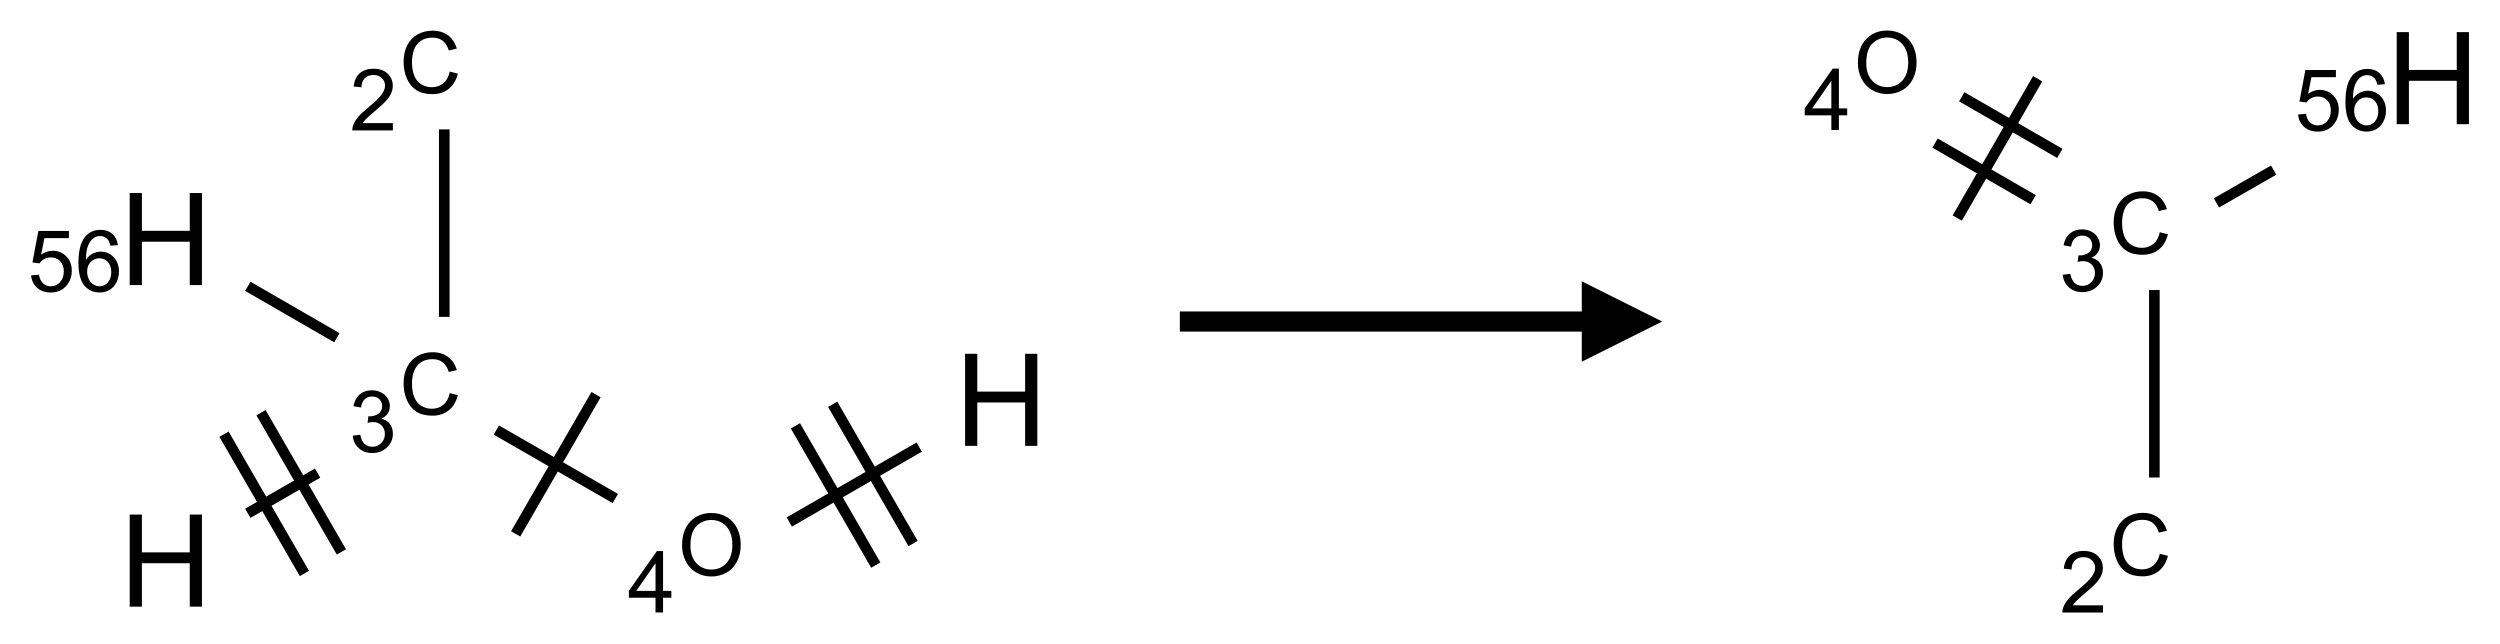
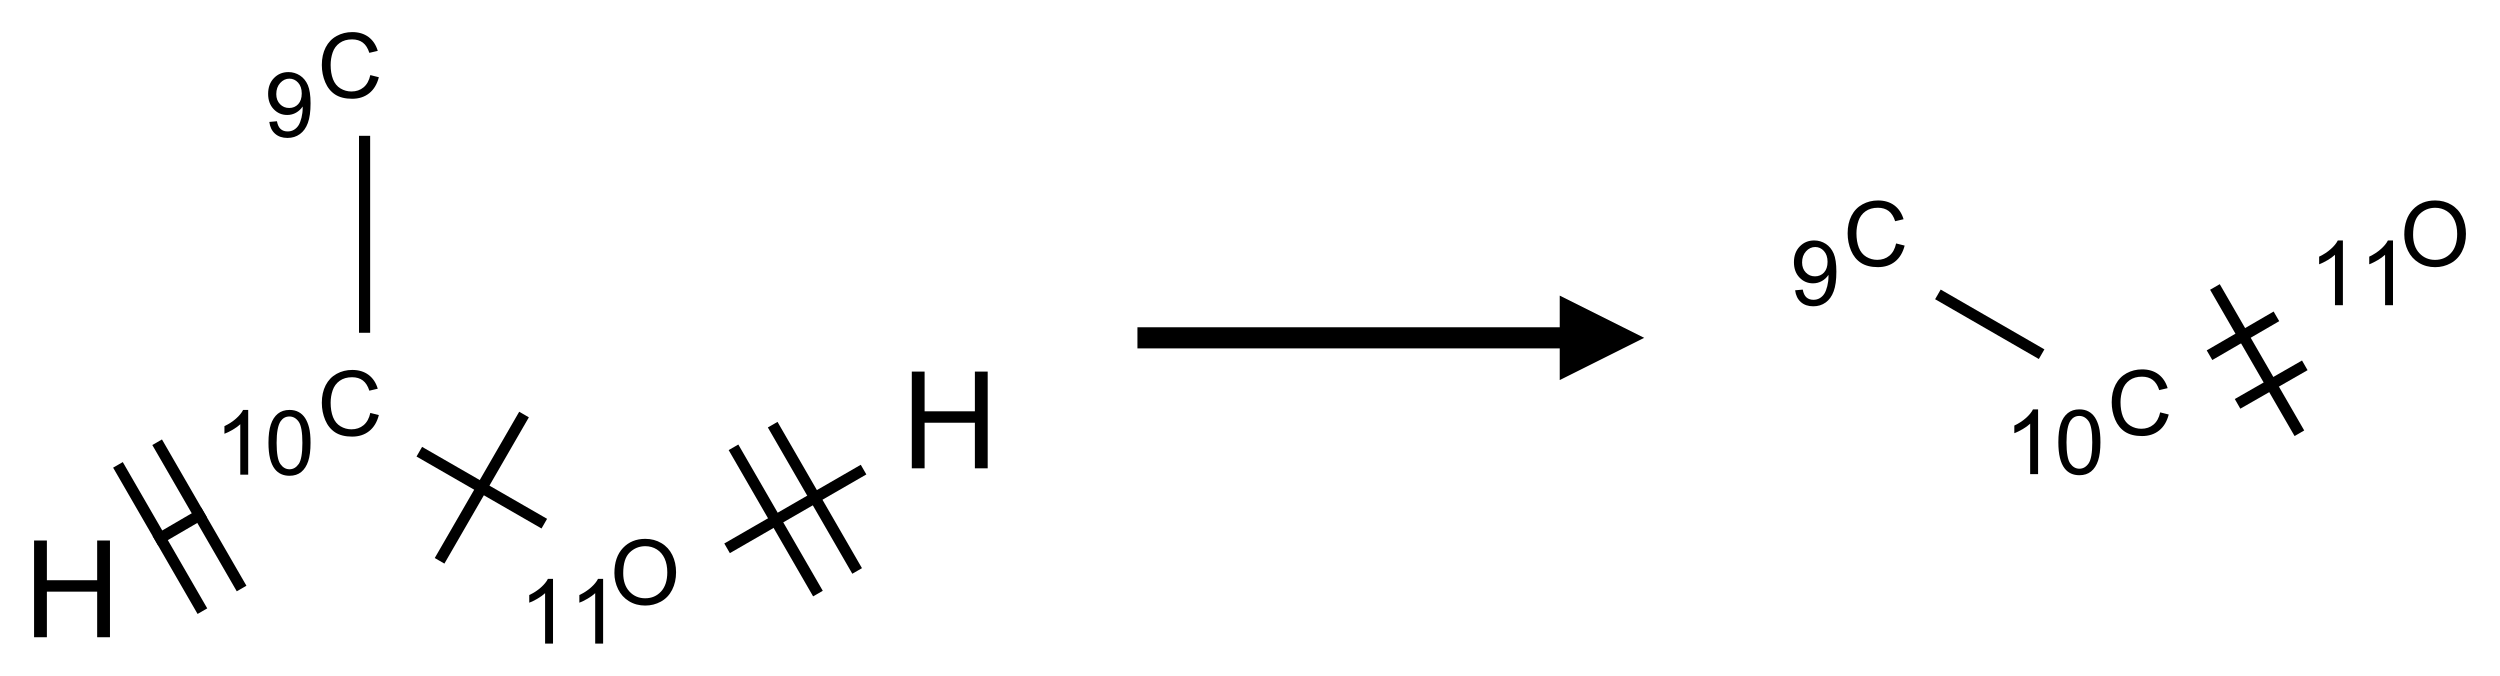
- <svg xmlns="http://www.w3.org/2000/svg" xmlns:xlink="http://www.w3.org/1999/xlink" width="311" height="80" viewBox="0 0 311 80">
+ <svg xmlns="http://www.w3.org/2000/svg" xmlns:xlink="http://www.w3.org/1999/xlink" width="296" height="80" viewBox="0 0 296 80">
  <defs>
    <g>
      <g id="glyph-0-0">
        <path d="M 2 0 L 2 -10 L 10 -10 L 10 0 Z M 2.25 -0.25 L 9.75 -0.25 L 9.75 -9.75 L 2.25 -9.75 Z M 2.25 -0.25 " />
      </g>
      <g id="glyph-0-1">
        <path d="M 1.281 0 L 1.281 -11.453 L 2.797 -11.453 L 2.797 -6.75 L 8.75 -6.75 L 8.75 -11.453 L 10.266 -11.453 L 10.266 0 L 8.75 0 L 8.75 -5.398 L 2.797 -5.398 L 2.797 0 Z M 1.281 0 " />
      </g>
      <g id="glyph-1-0">
        <path d="M 1.332 0 L 1.332 -6.668 L 6.668 -6.668 L 6.668 0 Z M 1.5 -0.168 L 6.5 -0.168 L 6.5 -6.5 L 1.5 -6.5 Z M 1.5 -0.168 " />
      </g>
      <g id="glyph-1-1">
        <path d="M 6.27 -2.676 L 7.281 -2.422 C 7.07 -1.594 6.688 -0.961 6.137 -0.523 C 5.586 -0.086 4.914 0.129 4.121 0.129 C 3.297 0.129 2.629 -0.039 2.113 -0.371 C 1.598 -0.707 1.203 -1.191 0.934 -1.828 C 0.664 -2.465 0.531 -3.145 0.531 -3.875 C 0.531 -4.672 0.684 -5.363 0.988 -5.957 C 1.293 -6.547 1.723 -6.996 2.285 -7.305 C 2.844 -7.613 3.461 -7.766 4.137 -7.766 C 4.898 -7.766 5.543 -7.57 6.062 -7.184 C 6.582 -6.793 6.945 -6.246 7.152 -5.543 L 6.156 -5.309 C 5.98 -5.863 5.723 -6.266 5.387 -6.52 C 5.051 -6.773 4.625 -6.902 4.113 -6.902 C 3.527 -6.902 3.039 -6.762 2.645 -6.48 C 2.25 -6.199 1.973 -5.82 1.812 -5.348 C 1.652 -4.871 1.574 -4.383 1.574 -3.879 C 1.574 -3.23 1.668 -2.664 1.855 -2.18 C 2.047 -1.695 2.34 -1.332 2.738 -1.094 C 3.137 -0.855 3.57 -0.734 4.035 -0.734 C 4.602 -0.734 5.082 -0.898 5.473 -1.223 C 5.867 -1.551 6.133 -2.035 6.27 -2.676 Z M 6.27 -2.676 " />
      </g>
      <g id="glyph-1-2">
-         <path d="M 0.449 -2.016 L 1.387 -2.141 C 1.492 -1.609 1.676 -1.227 1.934 -0.992 C 2.191 -0.758 2.508 -0.641 2.879 -0.641 C 3.32 -0.641 3.695 -0.793 3.996 -1.098 C 4.301 -1.402 4.453 -1.781 4.453 -2.234 C 4.453 -2.664 4.312 -3.02 4.031 -3.301 C 3.75 -3.578 3.391 -3.719 2.957 -3.719 C 2.781 -3.719 2.562 -3.684 2.297 -3.613 L 2.402 -4.438 C 2.465 -4.43 2.516 -4.426 2.551 -4.426 C 2.949 -4.426 3.312 -4.531 3.629 -4.738 C 3.949 -4.949 4.109 -5.27 4.109 -5.703 C 4.109 -6.047 3.992 -6.332 3.762 -6.559 C 3.527 -6.785 3.227 -6.895 2.859 -6.895 C 2.496 -6.895 2.191 -6.781 1.949 -6.551 C 1.707 -6.324 1.547 -5.98 1.48 -5.52 L 0.543 -5.688 C 0.656 -6.316 0.918 -6.805 1.324 -7.148 C 1.73 -7.492 2.234 -7.668 2.84 -7.668 C 3.254 -7.668 3.641 -7.578 3.988 -7.398 C 4.34 -7.219 4.609 -6.977 4.793 -6.668 C 4.98 -6.359 5.074 -6.031 5.074 -5.684 C 5.074 -5.352 4.984 -5.051 4.809 -4.781 C 4.629 -4.512 4.367 -4.297 4.02 -4.137 C 4.473 -4.031 4.824 -3.816 5.074 -3.488 C 5.324 -3.16 5.449 -2.75 5.449 -2.254 C 5.449 -1.59 5.203 -1.023 4.719 -0.559 C 4.234 -0.098 3.617 0.137 2.875 0.137 C 2.203 0.137 1.648 -0.062 1.207 -0.465 C 0.762 -0.863 0.512 -1.379 0.449 -2.016 Z M 0.449 -2.016 " />
+         <path d="M 3.973 0 L 3.035 0 L 3.035 -5.973 C 2.809 -5.758 2.516 -5.543 2.148 -5.328 C 1.781 -5.113 1.453 -4.953 1.16 -4.844 L 1.16 -5.75 C 1.684 -5.996 2.145 -6.297 2.535 -6.645 C 2.93 -6.996 3.207 -7.336 3.371 -7.668 L 3.973 -7.668 Z M 3.973 0 " />
      </g>
      <g id="glyph-1-3">
-         <path d="M 5.371 -0.902 L 5.371 0 L 0.324 0 C 0.316 -0.227 0.352 -0.441 0.434 -0.652 C 0.562 -0.996 0.766 -1.332 1.051 -1.668 C 1.332 -2 1.742 -2.387 2.277 -2.824 C 3.105 -3.504 3.668 -4.043 3.957 -4.441 C 4.25 -4.84 4.395 -5.215 4.395 -5.566 C 4.395 -5.938 4.262 -6.254 3.996 -6.508 C 3.73 -6.762 3.387 -6.891 2.957 -6.891 C 2.508 -6.891 2.145 -6.754 1.875 -6.484 C 1.605 -6.215 1.469 -5.84 1.465 -5.359 L 0.5 -5.457 C 0.566 -6.176 0.812 -6.727 1.246 -7.102 C 1.676 -7.477 2.254 -7.668 2.98 -7.668 C 3.711 -7.668 4.293 -7.465 4.719 -7.059 C 5.145 -6.652 5.359 -6.148 5.359 -5.547 C 5.359 -5.242 5.297 -4.941 5.172 -4.645 C 5.047 -4.352 4.84 -4.039 4.551 -3.715 C 4.262 -3.387 3.777 -2.938 3.105 -2.371 C 2.543 -1.898 2.18 -1.578 2.02 -1.41 C 1.859 -1.242 1.73 -1.07 1.625 -0.902 Z M 5.371 -0.902 " />
+         <path d="M 0.441 -3.766 C 0.441 -4.668 0.535 -5.395 0.723 -5.945 C 0.906 -6.496 1.184 -6.922 1.551 -7.219 C 1.918 -7.516 2.375 -7.668 2.934 -7.668 C 3.344 -7.668 3.703 -7.586 4.012 -7.418 C 4.32 -7.254 4.574 -7.016 4.777 -6.707 C 4.977 -6.395 5.137 -6.016 5.25 -5.57 C 5.363 -5.125 5.422 -4.523 5.422 -3.766 C 5.422 -2.871 5.328 -2.148 5.145 -1.598 C 4.961 -1.047 4.688 -0.621 4.32 -0.32 C 3.953 -0.02 3.492 0.129 2.934 0.129 C 2.195 0.129 1.617 -0.133 1.199 -0.66 C 0.695 -1.297 0.441 -2.332 0.441 -3.766 Z M 1.406 -3.766 C 1.406 -2.512 1.555 -1.68 1.848 -1.262 C 2.141 -0.848 2.5 -0.641 2.934 -0.641 C 3.363 -0.641 3.727 -0.848 4.02 -1.266 C 4.312 -1.684 4.457 -2.516 4.457 -3.766 C 4.457 -5.023 4.312 -5.859 4.02 -6.27 C 3.727 -6.684 3.359 -6.891 2.922 -6.891 C 2.492 -6.891 2.148 -6.707 1.891 -6.344 C 1.566 -5.879 1.406 -5.02 1.406 -3.766 Z M 1.406 -3.766 " />
      </g>
      <g id="glyph-1-4">
-         <path d="M 0.516 -3.719 C 0.516 -4.984 0.855 -5.977 1.535 -6.695 C 2.215 -7.414 3.094 -7.77 4.172 -7.77 C 4.875 -7.77 5.512 -7.602 6.078 -7.266 C 6.645 -6.93 7.074 -6.461 7.371 -5.855 C 7.668 -5.254 7.816 -4.57 7.816 -3.809 C 7.816 -3.035 7.66 -2.34 7.348 -1.73 C 7.035 -1.117 6.594 -0.656 6.02 -0.34 C 5.449 -0.027 4.828 0.129 4.168 0.129 C 3.449 0.129 2.805 -0.043 2.238 -0.391 C 1.672 -0.738 1.246 -1.211 0.953 -1.812 C 0.66 -2.414 0.516 -3.047 0.516 -3.719 Z M 1.559 -3.703 C 1.559 -2.781 1.805 -2.059 2.301 -1.527 C 2.793 -1 3.414 -0.734 4.16 -0.734 C 4.922 -0.734 5.547 -1 6.039 -1.535 C 6.531 -2.07 6.777 -2.828 6.777 -3.812 C 6.777 -4.434 6.672 -4.977 6.461 -5.441 C 6.25 -5.902 5.945 -6.262 5.539 -6.52 C 5.133 -6.773 4.68 -6.902 4.176 -6.902 C 3.461 -6.902 2.848 -6.656 2.332 -6.164 C 1.816 -5.672 1.559 -4.852 1.559 -3.703 Z M 1.559 -3.703 " />
+         <path d="M 0.582 -1.766 L 1.484 -1.848 C 1.562 -1.426 1.707 -1.117 1.922 -0.926 C 2.137 -0.734 2.414 -0.641 2.75 -0.641 C 3.039 -0.641 3.289 -0.707 3.508 -0.84 C 3.727 -0.973 3.902 -1.148 4.043 -1.367 C 4.18 -1.586 4.297 -1.887 4.391 -2.262 C 4.484 -2.637 4.531 -3.016 4.531 -3.406 C 4.531 -3.449 4.531 -3.512 4.527 -3.594 C 4.34 -3.297 4.082 -3.055 3.758 -2.867 C 3.434 -2.68 3.082 -2.59 2.703 -2.59 C 2.07 -2.59 1.535 -2.816 1.098 -3.277 C 0.66 -3.734 0.441 -4.34 0.441 -5.09 C 0.441 -5.863 0.672 -6.484 1.129 -6.957 C 1.586 -7.43 2.156 -7.668 2.844 -7.668 C 3.34 -7.668 3.793 -7.531 4.207 -7.266 C 4.617 -7 4.93 -6.617 5.145 -6.121 C 5.355 -5.629 5.465 -4.91 5.465 -3.973 C 5.465 -2.996 5.359 -2.223 5.145 -1.645 C 4.934 -1.066 4.617 -0.625 4.199 -0.324 C 3.781 -0.02 3.293 0.129 2.73 0.129 C 2.133 0.129 1.645 -0.035 1.266 -0.367 C 0.887 -0.699 0.66 -1.164 0.582 -1.766 Z M 4.422 -5.137 C 4.422 -5.676 4.277 -6.102 3.992 -6.418 C 3.707 -6.734 3.359 -6.891 2.957 -6.891 C 2.543 -6.891 2.18 -6.719 1.871 -6.379 C 1.562 -6.039 1.406 -5.598 1.406 -5.059 C 1.406 -4.57 1.555 -4.176 1.848 -3.871 C 2.141 -3.566 2.5 -3.418 2.934 -3.418 C 3.367 -3.418 3.723 -3.57 4.004 -3.871 C 4.281 -4.176 4.422 -4.598 4.422 -5.137 Z M 4.422 -5.137 " />
      </g>
      <g id="glyph-1-5">
-         <path d="M 3.449 0 L 3.449 -1.828 L 0.137 -1.828 L 0.137 -2.688 L 3.621 -7.637 L 4.387 -7.637 L 4.387 -2.688 L 5.418 -2.688 L 5.418 -1.828 L 4.387 -1.828 L 4.387 0 Z M 3.449 -2.688 L 3.449 -6.129 L 1.059 -2.688 Z M 3.449 -2.688 " />
-       </g>
-       <g id="glyph-1-6">
-         <path d="M 0.441 -2 L 1.426 -2.082 C 1.5 -1.605 1.668 -1.242 1.934 -1.004 C 2.199 -0.762 2.52 -0.641 2.895 -0.641 C 3.348 -0.641 3.73 -0.812 4.043 -1.152 C 4.355 -1.492 4.512 -1.941 4.512 -2.504 C 4.512 -3.039 4.359 -3.461 4.059 -3.77 C 3.758 -4.078 3.367 -4.234 2.879 -4.234 C 2.578 -4.234 2.305 -4.164 2.062 -4.027 C 1.82 -3.891 1.629 -3.715 1.488 -3.496 L 0.609 -3.609 L 1.348 -7.531 L 5.145 -7.531 L 5.145 -6.637 L 2.098 -6.637 L 1.688 -4.582 C 2.145 -4.902 2.625 -5.062 3.129 -5.062 C 3.797 -5.062 4.359 -4.832 4.816 -4.371 C 5.277 -3.91 5.504 -3.312 5.504 -2.59 C 5.504 -1.898 5.305 -1.301 4.902 -0.797 C 4.41 -0.18 3.742 0.129 2.895 0.129 C 2.199 0.129 1.633 -0.062 1.195 -0.453 C 0.758 -0.844 0.504 -1.359 0.441 -2 Z M 0.441 -2 " />
-       </g>
-       <g id="glyph-1-7">
-         <path d="M 5.309 -5.766 L 4.375 -5.691 C 4.293 -6.059 4.172 -6.328 4.02 -6.496 C 3.766 -6.762 3.453 -6.895 3.082 -6.895 C 2.785 -6.895 2.523 -6.812 2.297 -6.645 C 2 -6.43 1.77 -6.117 1.598 -5.703 C 1.43 -5.289 1.34 -4.703 1.332 -3.938 C 1.559 -4.281 1.836 -4.535 2.16 -4.703 C 2.488 -4.871 2.828 -4.953 3.188 -4.953 C 3.812 -4.953 4.344 -4.723 4.785 -4.262 C 5.223 -3.801 5.441 -3.207 5.441 -2.48 C 5.441 -2 5.34 -1.555 5.133 -1.145 C 4.926 -0.73 4.641 -0.418 4.281 -0.199 C 3.922 0.02 3.512 0.129 3.051 0.129 C 2.27 0.129 1.633 -0.156 1.141 -0.73 C 0.648 -1.305 0.402 -2.254 0.402 -3.574 C 0.402 -5.051 0.672 -6.121 1.219 -6.793 C 1.695 -7.375 2.336 -7.668 3.141 -7.668 C 3.742 -7.668 4.234 -7.5 4.617 -7.16 C 5 -6.824 5.23 -6.359 5.309 -5.766 Z M 1.48 -2.473 C 1.48 -2.152 1.547 -1.844 1.684 -1.547 C 1.82 -1.25 2.016 -1.027 2.262 -0.871 C 2.508 -0.719 2.766 -0.641 3.035 -0.641 C 3.434 -0.641 3.773 -0.801 4.059 -1.121 C 4.344 -1.441 4.484 -1.875 4.484 -2.422 C 4.484 -2.949 4.344 -3.367 4.062 -3.668 C 3.781 -3.973 3.426 -4.125 3 -4.125 C 2.578 -4.125 2.219 -3.973 1.922 -3.668 C 1.625 -3.363 1.48 -2.969 1.48 -2.473 Z M 1.48 -2.473 " />
+         <path d="M 0.516 -3.719 C 0.516 -4.984 0.855 -5.977 1.535 -6.695 C 2.215 -7.414 3.094 -7.77 4.172 -7.77 C 4.875 -7.77 5.512 -7.602 6.078 -7.266 C 6.645 -6.93 7.074 -6.461 7.371 -5.855 C 7.668 -5.254 7.816 -4.57 7.816 -3.809 C 7.816 -3.035 7.66 -2.34 7.348 -1.73 C 7.035 -1.117 6.594 -0.656 6.02 -0.34 C 5.449 -0.027 4.828 0.129 4.168 0.129 C 3.449 0.129 2.805 -0.043 2.238 -0.391 C 1.672 -0.738 1.246 -1.211 0.953 -1.812 C 0.66 -2.414 0.516 -3.047 0.516 -3.719 Z M 1.559 -3.703 C 1.559 -2.781 1.805 -2.059 2.301 -1.527 C 2.793 -1 3.414 -0.734 4.16 -0.734 C 4.922 -0.734 5.547 -1 6.039 -1.535 C 6.531 -2.07 6.777 -2.828 6.777 -3.812 C 6.777 -4.434 6.672 -4.977 6.461 -5.441 C 6.25 -5.902 5.945 -6.262 5.539 -6.52 C 5.133 -6.773 4.68 -6.902 4.176 -6.902 C 3.461 -6.902 2.848 -6.656 2.332 -6.164 C 1.816 -5.672 1.559 -4.852 1.559 -3.703 Z M 1.559 -3.703 " />
      </g>
    </g>
  </defs>
-   <path fill="none" stroke-width="0.033" stroke-linecap="butt" stroke-linejoin="miter" stroke="rgb(0%, 0%, 0%)" stroke-opacity="1" stroke-miterlimit="10" d="M 0.255 1.353 L 0.472 1.228 " transform="matrix(40, 0, 0, 40, 20.62695, 9.736329)" />
-   <path fill="none" stroke-width="0.033" stroke-linecap="butt" stroke-linejoin="miter" stroke="rgb(0%, 0%, 0%)" stroke-opacity="1" stroke-miterlimit="10" d="M 0.546 1.473 L 0.296 1.04 " transform="matrix(40, 0, 0, 40, 20.62695, 9.736329)" />
-   <path fill="none" stroke-width="0.033" stroke-linecap="butt" stroke-linejoin="miter" stroke="rgb(0%, 0%, 0%)" stroke-opacity="1" stroke-miterlimit="10" d="M 0.431 1.54 L 0.181 1.107 " transform="matrix(40, 0, 0, 40, 20.62695, 9.736329)" />
-   <path fill="none" stroke-width="0.033" stroke-linecap="butt" stroke-linejoin="miter" stroke="rgb(0%, 0%, 0%)" stroke-opacity="1" stroke-miterlimit="10" d="M 0.866 0.742 L 0.866 0.159 " transform="matrix(40, 0, 0, 40, 20.62695, 9.736329)" />
-   <path fill="none" stroke-width="0.033" stroke-linecap="butt" stroke-linejoin="miter" stroke="rgb(0%, 0%, 0%)" stroke-opacity="1" stroke-miterlimit="10" d="M 1.028 1.094 L 1.398 1.307 " transform="matrix(40, 0, 0, 40, 20.62695, 9.736329)" />
-   <path fill="none" stroke-width="0.033" stroke-linecap="butt" stroke-linejoin="miter" stroke="rgb(0%, 0%, 0%)" stroke-opacity="1" stroke-miterlimit="10" d="M 1.088 1.417 L 1.338 0.984 " transform="matrix(40, 0, 0, 40, 20.62695, 9.736329)" />
-   <path fill="none" stroke-width="0.033" stroke-linecap="butt" stroke-linejoin="miter" stroke="rgb(0%, 0%, 0%)" stroke-opacity="1" stroke-miterlimit="10" d="M 1.939 1.38 L 2.343 1.147 " transform="matrix(40, 0, 0, 40, 20.62695, 9.736329)" />
-   <path fill="none" stroke-width="0.033" stroke-linecap="butt" stroke-linejoin="miter" stroke="rgb(0%, 0%, 0%)" stroke-opacity="1" stroke-miterlimit="10" d="M 2.324 1.447 L 2.074 1.014 " transform="matrix(40, 0, 0, 40, 20.62695, 9.736329)" />
-   <path fill="none" stroke-width="0.033" stroke-linecap="butt" stroke-linejoin="miter" stroke="rgb(0%, 0%, 0%)" stroke-opacity="1" stroke-miterlimit="10" d="M 2.208 1.514 L 1.958 1.081 " transform="matrix(40, 0, 0, 40, 20.62695, 9.736329)" />
-   <path fill="none" stroke-width="0.033" stroke-linecap="butt" stroke-linejoin="miter" stroke="rgb(0%, 0%, 0%)" stroke-opacity="1" stroke-miterlimit="10" d="M 0.532 0.807 L 0.255 0.647 " transform="matrix(40, 0, 0, 40, 20.62695, 9.736329)" />
+   <path fill="none" stroke-width="0.033" stroke-linecap="butt" stroke-linejoin="miter" stroke="rgb(0%, 0%, 0%)" stroke-opacity="1" stroke-miterlimit="10" d="M 0.247 1.358 L 0.391 1.274 " transform="matrix(40, 0, 0, 40, 8.52539, 9.720703)" />
+   <path fill="none" stroke-width="0.033" stroke-linecap="butt" stroke-linejoin="miter" stroke="rgb(0%, 0%, 0%)" stroke-opacity="1" stroke-miterlimit="10" d="M 0.502 1.499 L 0.252 1.066 " transform="matrix(40, 0, 0, 40, 8.52539, 9.720703)" />
+   <path fill="none" stroke-width="0.033" stroke-linecap="butt" stroke-linejoin="miter" stroke="rgb(0%, 0%, 0%)" stroke-opacity="1" stroke-miterlimit="10" d="M 0.386 1.566 L 0.136 1.133 " transform="matrix(40, 0, 0, 40, 8.52539, 9.720703)" />
+   <path fill="none" stroke-width="0.033" stroke-linecap="butt" stroke-linejoin="miter" stroke="rgb(0%, 0%, 0%)" stroke-opacity="1" stroke-miterlimit="10" d="M 0.866 0.742 L 0.866 0.159 " transform="matrix(40, 0, 0, 40, 8.52539, 9.720703)" />
+   <path fill="none" stroke-width="0.033" stroke-linecap="butt" stroke-linejoin="miter" stroke="rgb(0%, 0%, 0%)" stroke-opacity="1" stroke-miterlimit="10" d="M 1.028 1.094 L 1.398 1.307 " transform="matrix(40, 0, 0, 40, 8.52539, 9.720703)" />
+   <path fill="none" stroke-width="0.033" stroke-linecap="butt" stroke-linejoin="miter" stroke="rgb(0%, 0%, 0%)" stroke-opacity="1" stroke-miterlimit="10" d="M 1.088 1.417 L 1.338 0.984 " transform="matrix(40, 0, 0, 40, 8.52539, 9.720703)" />
+   <path fill="none" stroke-width="0.033" stroke-linecap="butt" stroke-linejoin="miter" stroke="rgb(0%, 0%, 0%)" stroke-opacity="1" stroke-miterlimit="10" d="M 1.939 1.38 L 2.343 1.147 " transform="matrix(40, 0, 0, 40, 8.52539, 9.720703)" />
+   <path fill="none" stroke-width="0.033" stroke-linecap="butt" stroke-linejoin="miter" stroke="rgb(0%, 0%, 0%)" stroke-opacity="1" stroke-miterlimit="10" d="M 2.324 1.447 L 2.074 1.014 " transform="matrix(40, 0, 0, 40, 8.52539, 9.720703)" />
+   <path fill="none" stroke-width="0.033" stroke-linecap="butt" stroke-linejoin="miter" stroke="rgb(0%, 0%, 0%)" stroke-opacity="1" stroke-miterlimit="10" d="M 2.208 1.514 L 1.958 1.081 " transform="matrix(40, 0, 0, 40, 8.52539, 9.720703)" />
  <g fill="rgb(0%, 0%, 0%)" fill-opacity="1">
-     <use xlink:href="#glyph-0-1" x="14.855" y="75.465" />
+     <use xlink:href="#glyph-0-1" x="2.754" y="75.449" />
  </g>
  <g fill="rgb(0%, 0%, 0%)" fill-opacity="1">
-     <use xlink:href="#glyph-1-1" x="49.676" y="51.582" />
+     <use xlink:href="#glyph-1-1" x="37.574" y="51.566" />
  </g>
  <g fill="rgb(0%, 0%, 0%)" fill-opacity="1">
-     <use xlink:href="#glyph-1-2" x="43.426" y="56.219" />
+     <use xlink:href="#glyph-1-2" x="25.414" y="56.203" />
+     <use xlink:href="#glyph-1-3" x="31.346" y="56.203" />
  </g>
  <g fill="rgb(0%, 0%, 0%)" fill-opacity="1">
-     <use xlink:href="#glyph-1-1" x="49.676" y="11.582" />
+     <use xlink:href="#glyph-1-1" x="37.574" y="11.566" />
  </g>
  <g fill="rgb(0%, 0%, 0%)" fill-opacity="1">
-     <use xlink:href="#glyph-1-3" x="43.504" y="16.219" />
+     <use xlink:href="#glyph-1-4" x="31.305" y="16.203" />
  </g>
  <g fill="rgb(0%, 0%, 0%)" fill-opacity="1">
-     <use xlink:href="#glyph-1-4" x="84.332" y="71.586" />
+     <use xlink:href="#glyph-1-5" x="72.23" y="71.57" />
  </g>
  <g fill="rgb(0%, 0%, 0%)" fill-opacity="1">
-     <use xlink:href="#glyph-1-5" x="78.098" y="76.188" />
+     <use xlink:href="#glyph-1-2" x="61.504" y="76.203" />
+     <use xlink:href="#glyph-1-2" x="67.436" y="76.203" />
  </g>
  <g fill="rgb(0%, 0%, 0%)" fill-opacity="1">
-     <use xlink:href="#glyph-0-1" x="118.777" y="55.465" />
+     <use xlink:href="#glyph-0-1" x="106.676" y="55.449" />
+   </g>
+   <path fill-rule="nonzero" fill="rgb(0%, 0%, 0%)" fill-opacity="1" d="M 134.672 41.25 L 184.672 41.25 L 184.672 45 L 194.672 40 L 184.672 35 L 184.672 38.75 L 134.672 38.75 " />
+   <path fill="none" stroke-width="0.033" stroke-linecap="butt" stroke-linejoin="miter" stroke="rgb(0%, 0%, 0%)" stroke-opacity="1" stroke-miterlimit="10" d="M 0.225 0.13 L 0.532 0.307 " transform="matrix(40, 0, 0, 40, 220.4473, 29.65625)" />
+   <path fill="none" stroke-width="0.033" stroke-linecap="butt" stroke-linejoin="miter" stroke="rgb(0%, 0%, 0%)" stroke-opacity="1" stroke-miterlimit="10" d="M 1.112 0.454 L 1.311 0.34 " transform="matrix(40, 0, 0, 40, 220.4473, 29.65625)" />
+   <path fill="none" stroke-width="0.033" stroke-linecap="butt" stroke-linejoin="miter" stroke="rgb(0%, 0%, 0%)" stroke-opacity="1" stroke-miterlimit="10" d="M 1.029 0.31 L 1.227 0.195 " transform="matrix(40, 0, 0, 40, 220.4473, 29.65625)" />
+   <path fill="none" stroke-width="0.033" stroke-linecap="butt" stroke-linejoin="miter" stroke="rgb(0%, 0%, 0%)" stroke-opacity="1" stroke-miterlimit="10" d="M 1.295 0.541 L 1.045 0.108 " transform="matrix(40, 0, 0, 40, 220.4473, 29.65625)" />
+   <g fill="rgb(0%, 0%, 0%)" fill-opacity="1">
+     <use xlink:href="#glyph-1-1" x="218.23" y="31.5" />
  </g>
  <g fill="rgb(0%, 0%, 0%)" fill-opacity="1">
-     <use xlink:href="#glyph-0-1" x="14.855" y="35.465" />
+     <use xlink:href="#glyph-1-4" x="211.961" y="36.137" />
  </g>
  <g fill="rgb(0%, 0%, 0%)" fill-opacity="1">
-     <use xlink:href="#glyph-1-6" x="3.426" y="36.258" />
-     <use xlink:href="#glyph-1-7" x="9.358" y="36.258" />
-   </g>
-   <path fill-rule="nonzero" fill="rgb(0%, 0%, 0%)" fill-opacity="1" d="M 146.773 41.25 L 196.773 41.25 L 196.773 45 L 206.773 40 L 196.773 35 L 196.773 38.75 L 146.773 38.75 " />
-   <path fill="none" stroke-width="0.033" stroke-linecap="butt" stroke-linejoin="miter" stroke="rgb(0%, 0%, 0%)" stroke-opacity="1" stroke-miterlimit="10" d="M 0.866 1.242 L 0.866 0.659 " transform="matrix(40, 0, 0, 40, 233.3613, 9.720703)" />
-   <path fill="none" stroke-width="0.033" stroke-linecap="butt" stroke-linejoin="miter" stroke="rgb(0%, 0%, 0%)" stroke-opacity="1" stroke-miterlimit="10" d="M 0.572 0.234 L 0.267 0.058 " transform="matrix(40, 0, 0, 40, 233.3613, 9.720703)" />
-   <path fill="none" stroke-width="0.033" stroke-linecap="butt" stroke-linejoin="miter" stroke="rgb(0%, 0%, 0%)" stroke-opacity="1" stroke-miterlimit="10" d="M 0.489 0.378 L 0.184 0.202 " transform="matrix(40, 0, 0, 40, 233.3613, 9.720703)" />
-   <path fill="none" stroke-width="0.033" stroke-linecap="butt" stroke-linejoin="miter" stroke="rgb(0%, 0%, 0%)" stroke-opacity="1" stroke-miterlimit="10" d="M 0.503 0.002 L 0.253 0.435 " transform="matrix(40, 0, 0, 40, 233.3613, 9.720703)" />
-   <path fill="none" stroke-width="0.033" stroke-linecap="butt" stroke-linejoin="miter" stroke="rgb(0%, 0%, 0%)" stroke-opacity="1" stroke-miterlimit="10" d="M 1.059 0.388 L 1.237 0.286 " transform="matrix(40, 0, 0, 40, 233.3613, 9.720703)" />
-   <g fill="rgb(0%, 0%, 0%)" fill-opacity="1">
-     <use xlink:href="#glyph-1-1" x="262.41" y="71.566" />
+     <use xlink:href="#glyph-1-1" x="249.496" y="51.5" />
  </g>
  <g fill="rgb(0%, 0%, 0%)" fill-opacity="1">
-     <use xlink:href="#glyph-1-3" x="256.238" y="76.203" />
+     <use xlink:href="#glyph-1-2" x="237.336" y="56.137" />
+     <use xlink:href="#glyph-1-3" x="243.268" y="56.137" />
  </g>
  <g fill="rgb(0%, 0%, 0%)" fill-opacity="1">
-     <use xlink:href="#glyph-1-1" x="262.41" y="31.566" />
+     <use xlink:href="#glyph-1-5" x="284.152" y="31.504" />
  </g>
  <g fill="rgb(0%, 0%, 0%)" fill-opacity="1">
-     <use xlink:href="#glyph-1-2" x="256.16" y="36.203" />
-   </g>
-   <g fill="rgb(0%, 0%, 0%)" fill-opacity="1">
-     <use xlink:href="#glyph-1-4" x="230.605" y="11.57" />
-   </g>
-   <g fill="rgb(0%, 0%, 0%)" fill-opacity="1">
-     <use xlink:href="#glyph-1-5" x="224.371" y="16.172" />
-   </g>
-   <g fill="rgb(0%, 0%, 0%)" fill-opacity="1">
-     <use xlink:href="#glyph-0-1" x="296.871" y="15.449" />
-   </g>
-   <g fill="rgb(0%, 0%, 0%)" fill-opacity="1">
-     <use xlink:href="#glyph-1-6" x="285.441" y="16.242" />
-     <use xlink:href="#glyph-1-7" x="291.374" y="16.242" />
+     <use xlink:href="#glyph-1-2" x="273.426" y="36.137" />
+     <use xlink:href="#glyph-1-2" x="279.358" y="36.137" />
  </g>
</svg>
